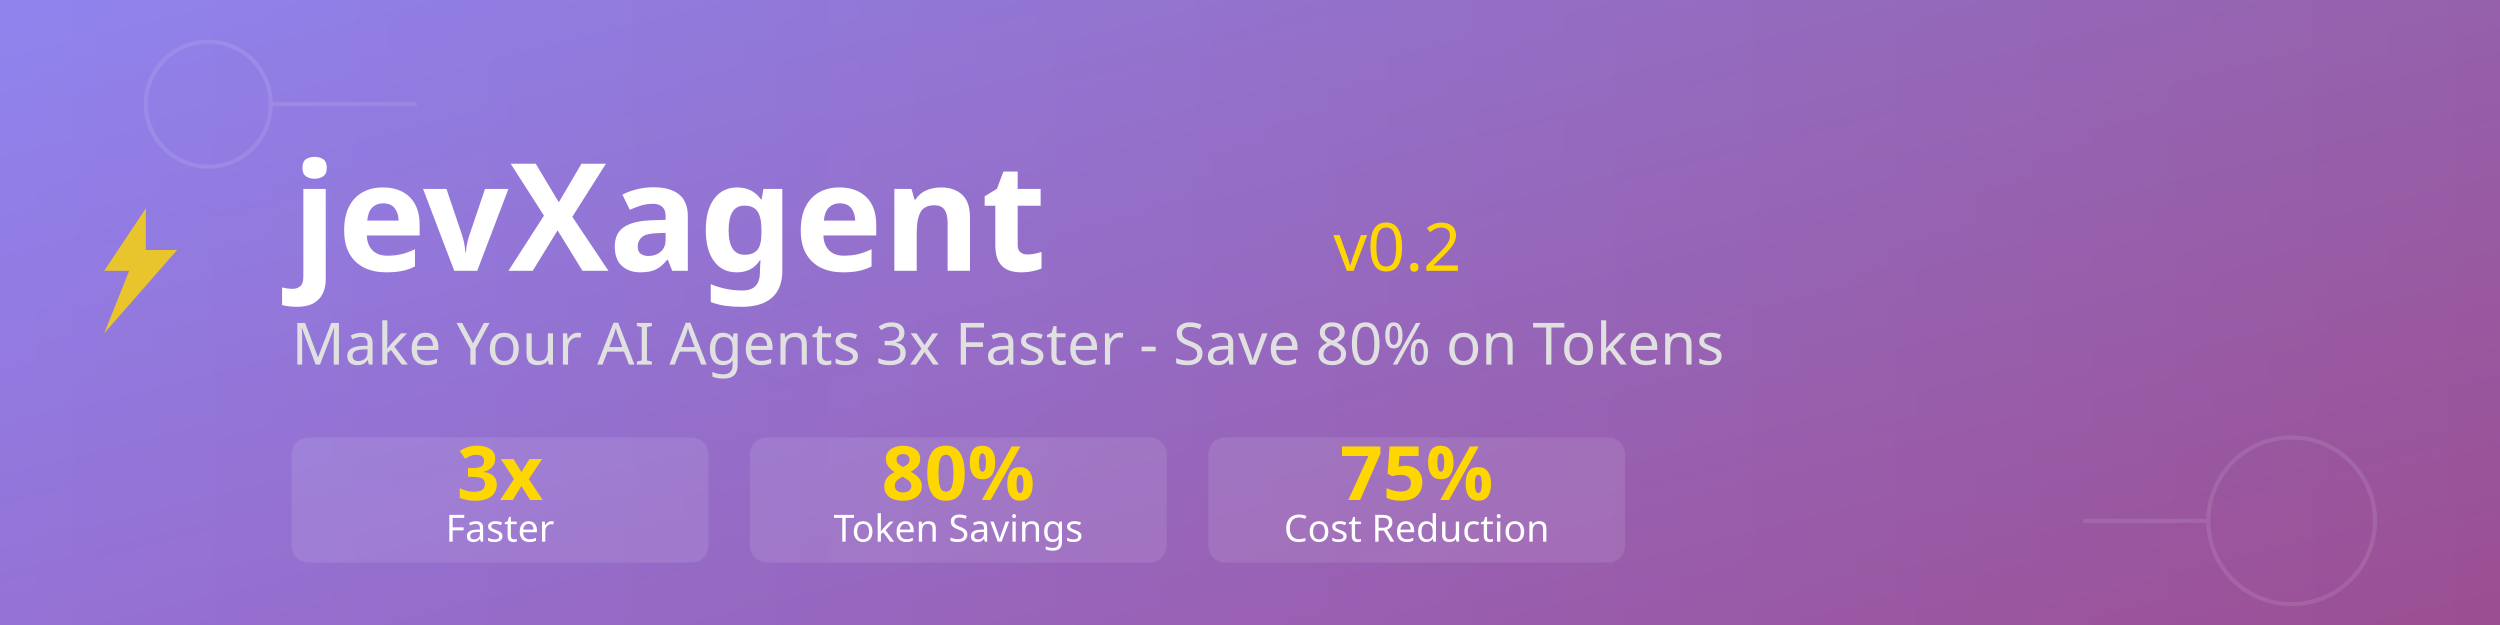
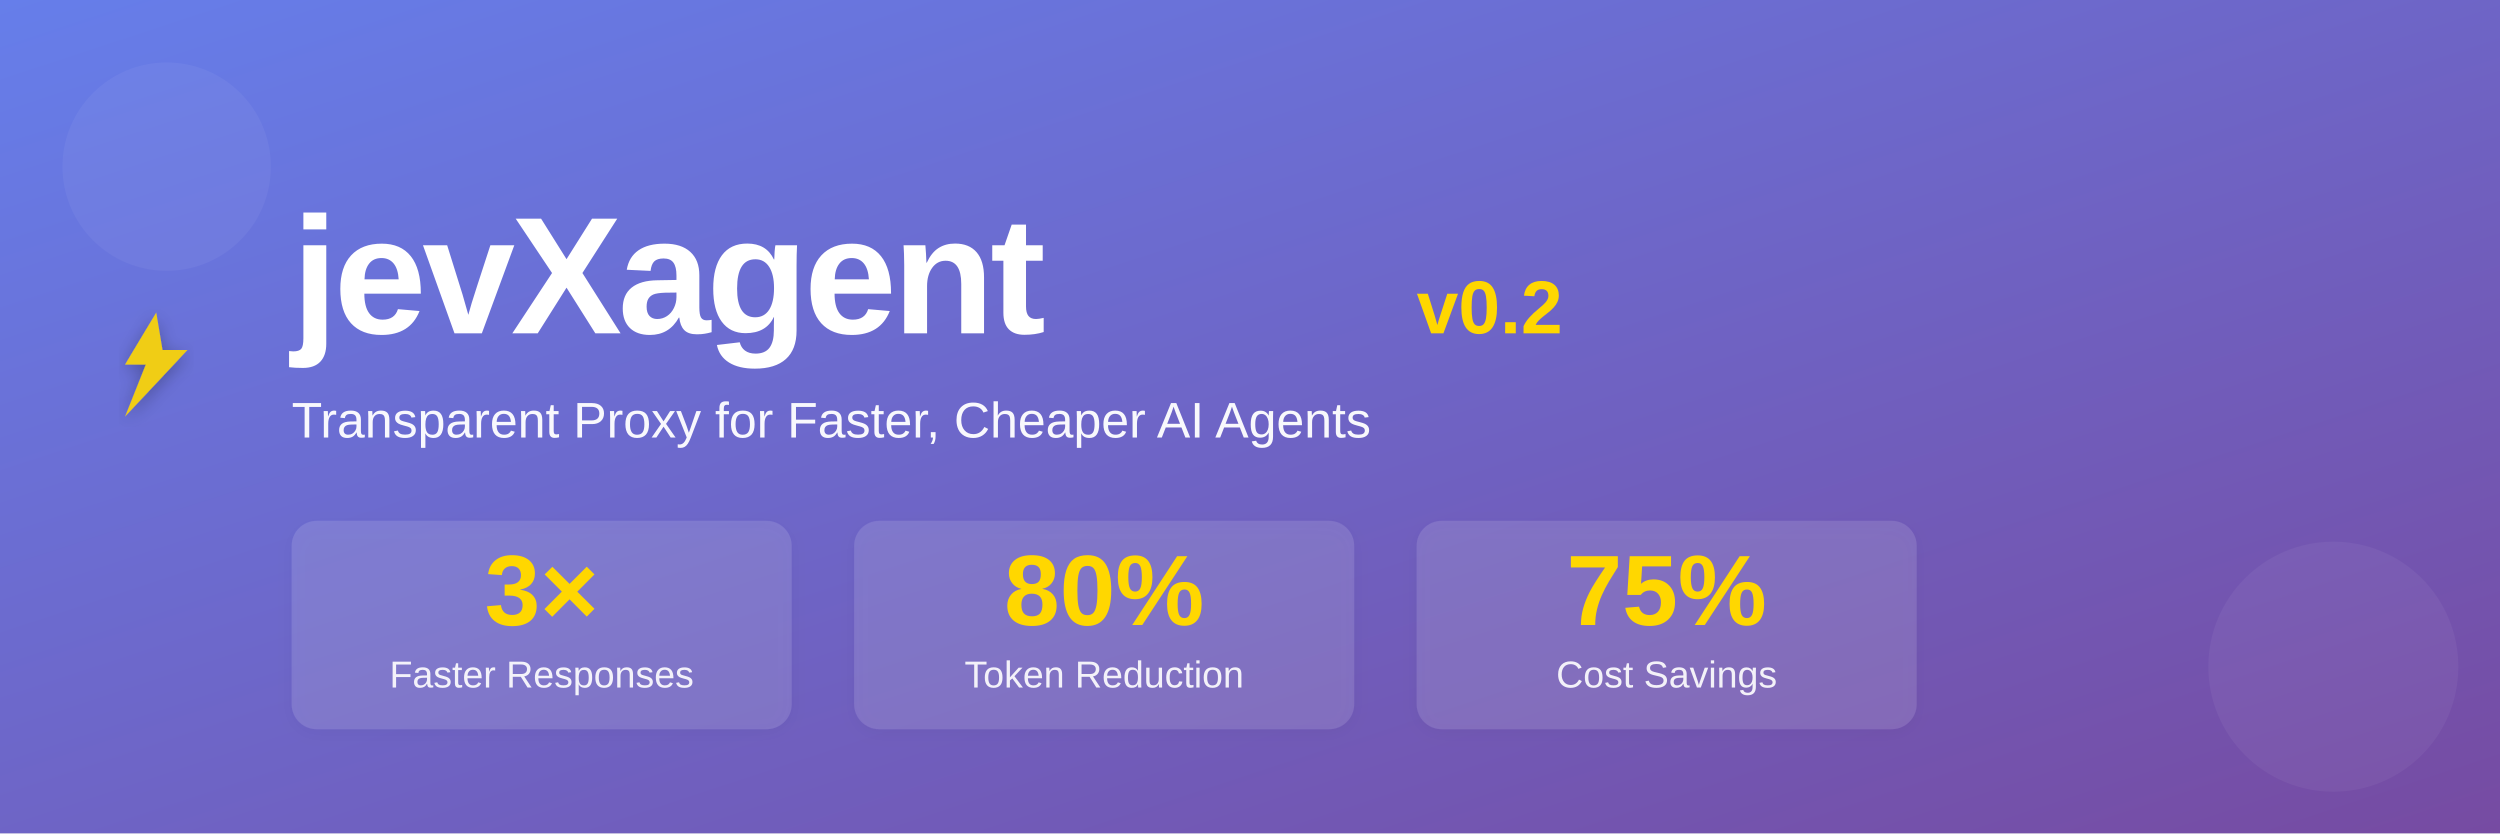
- <svg xmlns="http://www.w3.org/2000/svg" viewBox="0 0 1200 300">
+ <svg xmlns="http://www.w3.org/2000/svg" viewBox="0 0 1200 400">
  <defs>
-     <linearGradient id="grad1" x1="0%" y1="0%" x2="100%" y2="100%">
+     <linearGradient id="bg-gradient" x1="0%" y1="0%" x2="100%" y2="100%">
      <stop offset="0%" style="stop-color:#667eea;stop-opacity:1" />
      <stop offset="100%" style="stop-color:#764ba2;stop-opacity:1" />
    </linearGradient>
-     <linearGradient id="grad2" x1="0%" y1="0%" x2="100%" y2="0%">
-       <stop offset="0%" style="stop-color:#f093fb;stop-opacity:0.3" />
-       <stop offset="100%" style="stop-color:#f5576c;stop-opacity:0.3" />
-     </linearGradient>
+     <filter id="shadow">
+       <feDropShadow dx="0" dy="2" stdDeviation="4" flood-opacity="0.3" />
+     </filter>
    <style>
-       .title { font: bold 72px sans-serif; fill: white; }
-       .version { font: 32px sans-serif; fill: #ffd700; }
-       .tagline { font: 28px sans-serif; fill: #e0e0e0; }
-       .stat { font: bold 36px sans-serif; fill: #ffd700; }
-       .stat-label { font: 18px sans-serif; fill: white; }
+       .title { font: bold 80px 'Segoe UI', Arial, sans-serif; fill: white; letter-spacing: -2px; }
+       .version { font: bold 36px 'Segoe UI', Arial, sans-serif; fill: #ffd700; }
+       .tagline { font: 24px 'Segoe UI', Arial, sans-serif; fill: #ffffff; opacity: 0.95; }
+       .stat-number { font: bold 48px 'Segoe UI', Arial, sans-serif; fill: #ffd700; }
+       .stat-label { font: 18px 'Segoe UI', Arial, sans-serif; fill: white; opacity: 0.9; }
    </style>
  </defs>
-   <rect width="1200" height="300" fill="url(#grad1)" />
-   <rect width="1200" height="300" fill="url(#grad2)" />
-   <g opacity="0.1">
-     <circle cx="100" cy="50" r="30" fill="none" stroke="white" stroke-width="2" />
-     <circle cx="1100" cy="250" r="40" fill="none" stroke="white" stroke-width="2" />
-     <line x1="130" y1="50" x2="200" y2="50" stroke="white" stroke-width="2" />
-     <line x1="1000" y1="250" x2="1060" y2="250" stroke="white" stroke-width="2" />
+   <rect width="1200" height="400" fill="url(#bg-gradient)" />
+   <circle cx="80" cy="80" r="50" fill="white" opacity="0.05" />
+   <circle cx="1120" cy="320" r="60" fill="white" opacity="0.05" />
+   <g transform="translate(60, 150)">
+     <polygon points="15,0 0,25 10,25 0,50 30,18 18,18" fill="#ffd700" opacity="0.9" filter="url(#shadow)" />
  </g>
-   <g transform="translate(50, 100)">
-     <polygon points="20,0 0,30 12,30 0,60 35,20 20,20" fill="#ffd700" opacity="0.8" />
-   </g>
-   <text x="140" y="130" class="title">jevXagent</text>
-   <text x="640" y="130" class="version">v0.2</text>
-   <text x="140" y="175" class="tagline">Make Your AI Agents 3x Faster - Save 80% on Tokens</text>
-   <g transform="translate(140, 210)">
-     <rect x="0" y="0" width="200" height="60" fill="rgba(255,255,255,0.1)" rx="8" />
-     <text x="100" y="30" text-anchor="middle" class="stat">3x</text>
-     <text x="100" y="50" text-anchor="middle" class="stat-label">Faster</text>
-     <rect x="220" y="0" width="200" height="60" fill="rgba(255,255,255,0.1)" rx="8" />
-     <text x="320" y="30" text-anchor="middle" class="stat">80%</text>
-     <text x="320" y="50" text-anchor="middle" class="stat-label">Token Savings</text>
-     <rect x="440" y="0" width="200" height="60" fill="rgba(255,255,255,0.1)" rx="8" />
-     <text x="540" y="30" text-anchor="middle" class="stat">75%</text>
-     <text x="540" y="50" text-anchor="middle" class="stat-label">Cost Reduction</text>
+   <text x="140" y="160" class="title">jevXagent</text>
+   <text x="680" y="160" class="version">v0.2</text>
+   <text x="140" y="210" class="tagline">Transparent Proxy for Faster, Cheaper AI Agents</text>
+   <g transform="translate(140, 250)">
+     <rect x="0" y="0" width="240" height="100" rx="12" fill="rgba(255,255,255,0.12)" filter="url(#shadow)" />
+     <text x="120" y="50" text-anchor="middle" class="stat-number">3×</text>
+     <text x="120" y="80" text-anchor="middle" class="stat-label">Faster Responses</text>
+     <rect x="270" y="0" width="240" height="100" rx="12" fill="rgba(255,255,255,0.12)" filter="url(#shadow)" />
+     <text x="390" y="50" text-anchor="middle" class="stat-number">80%</text>
+     <text x="390" y="80" text-anchor="middle" class="stat-label">Token Reduction</text>
+     <rect x="540" y="0" width="240" height="100" rx="12" fill="rgba(255,255,255,0.12)" filter="url(#shadow)" />
+     <text x="660" y="50" text-anchor="middle" class="stat-number">75%</text>
+     <text x="660" y="80" text-anchor="middle" class="stat-label">Cost Savings</text>
  </g>
</svg>
